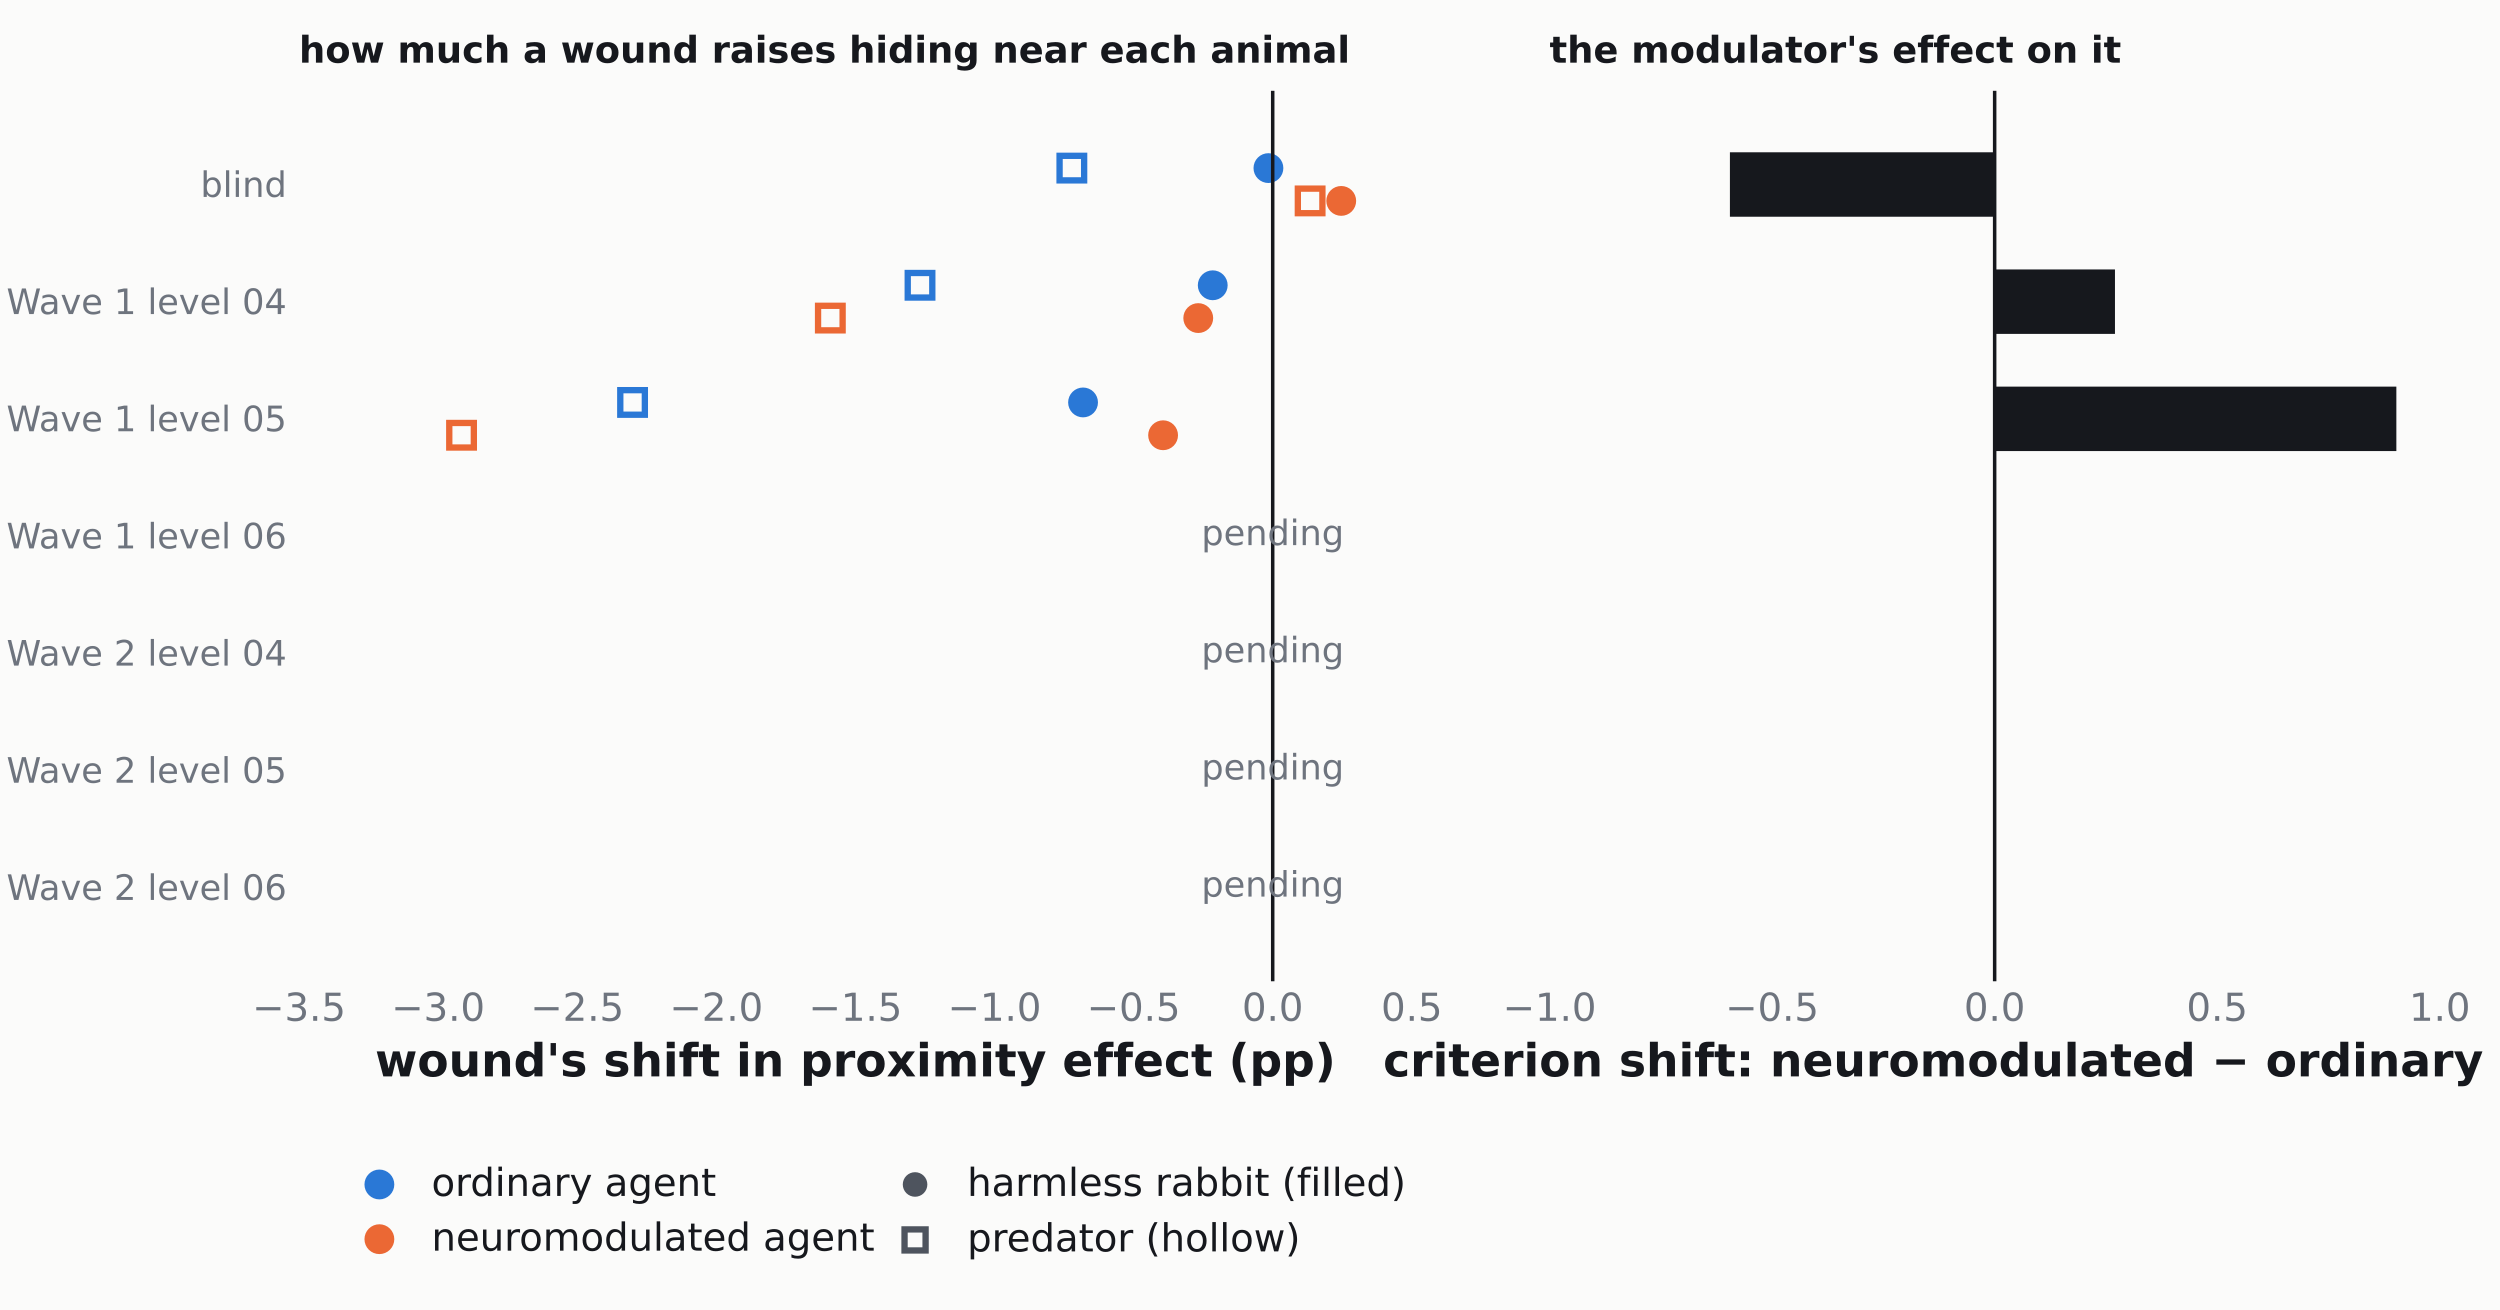
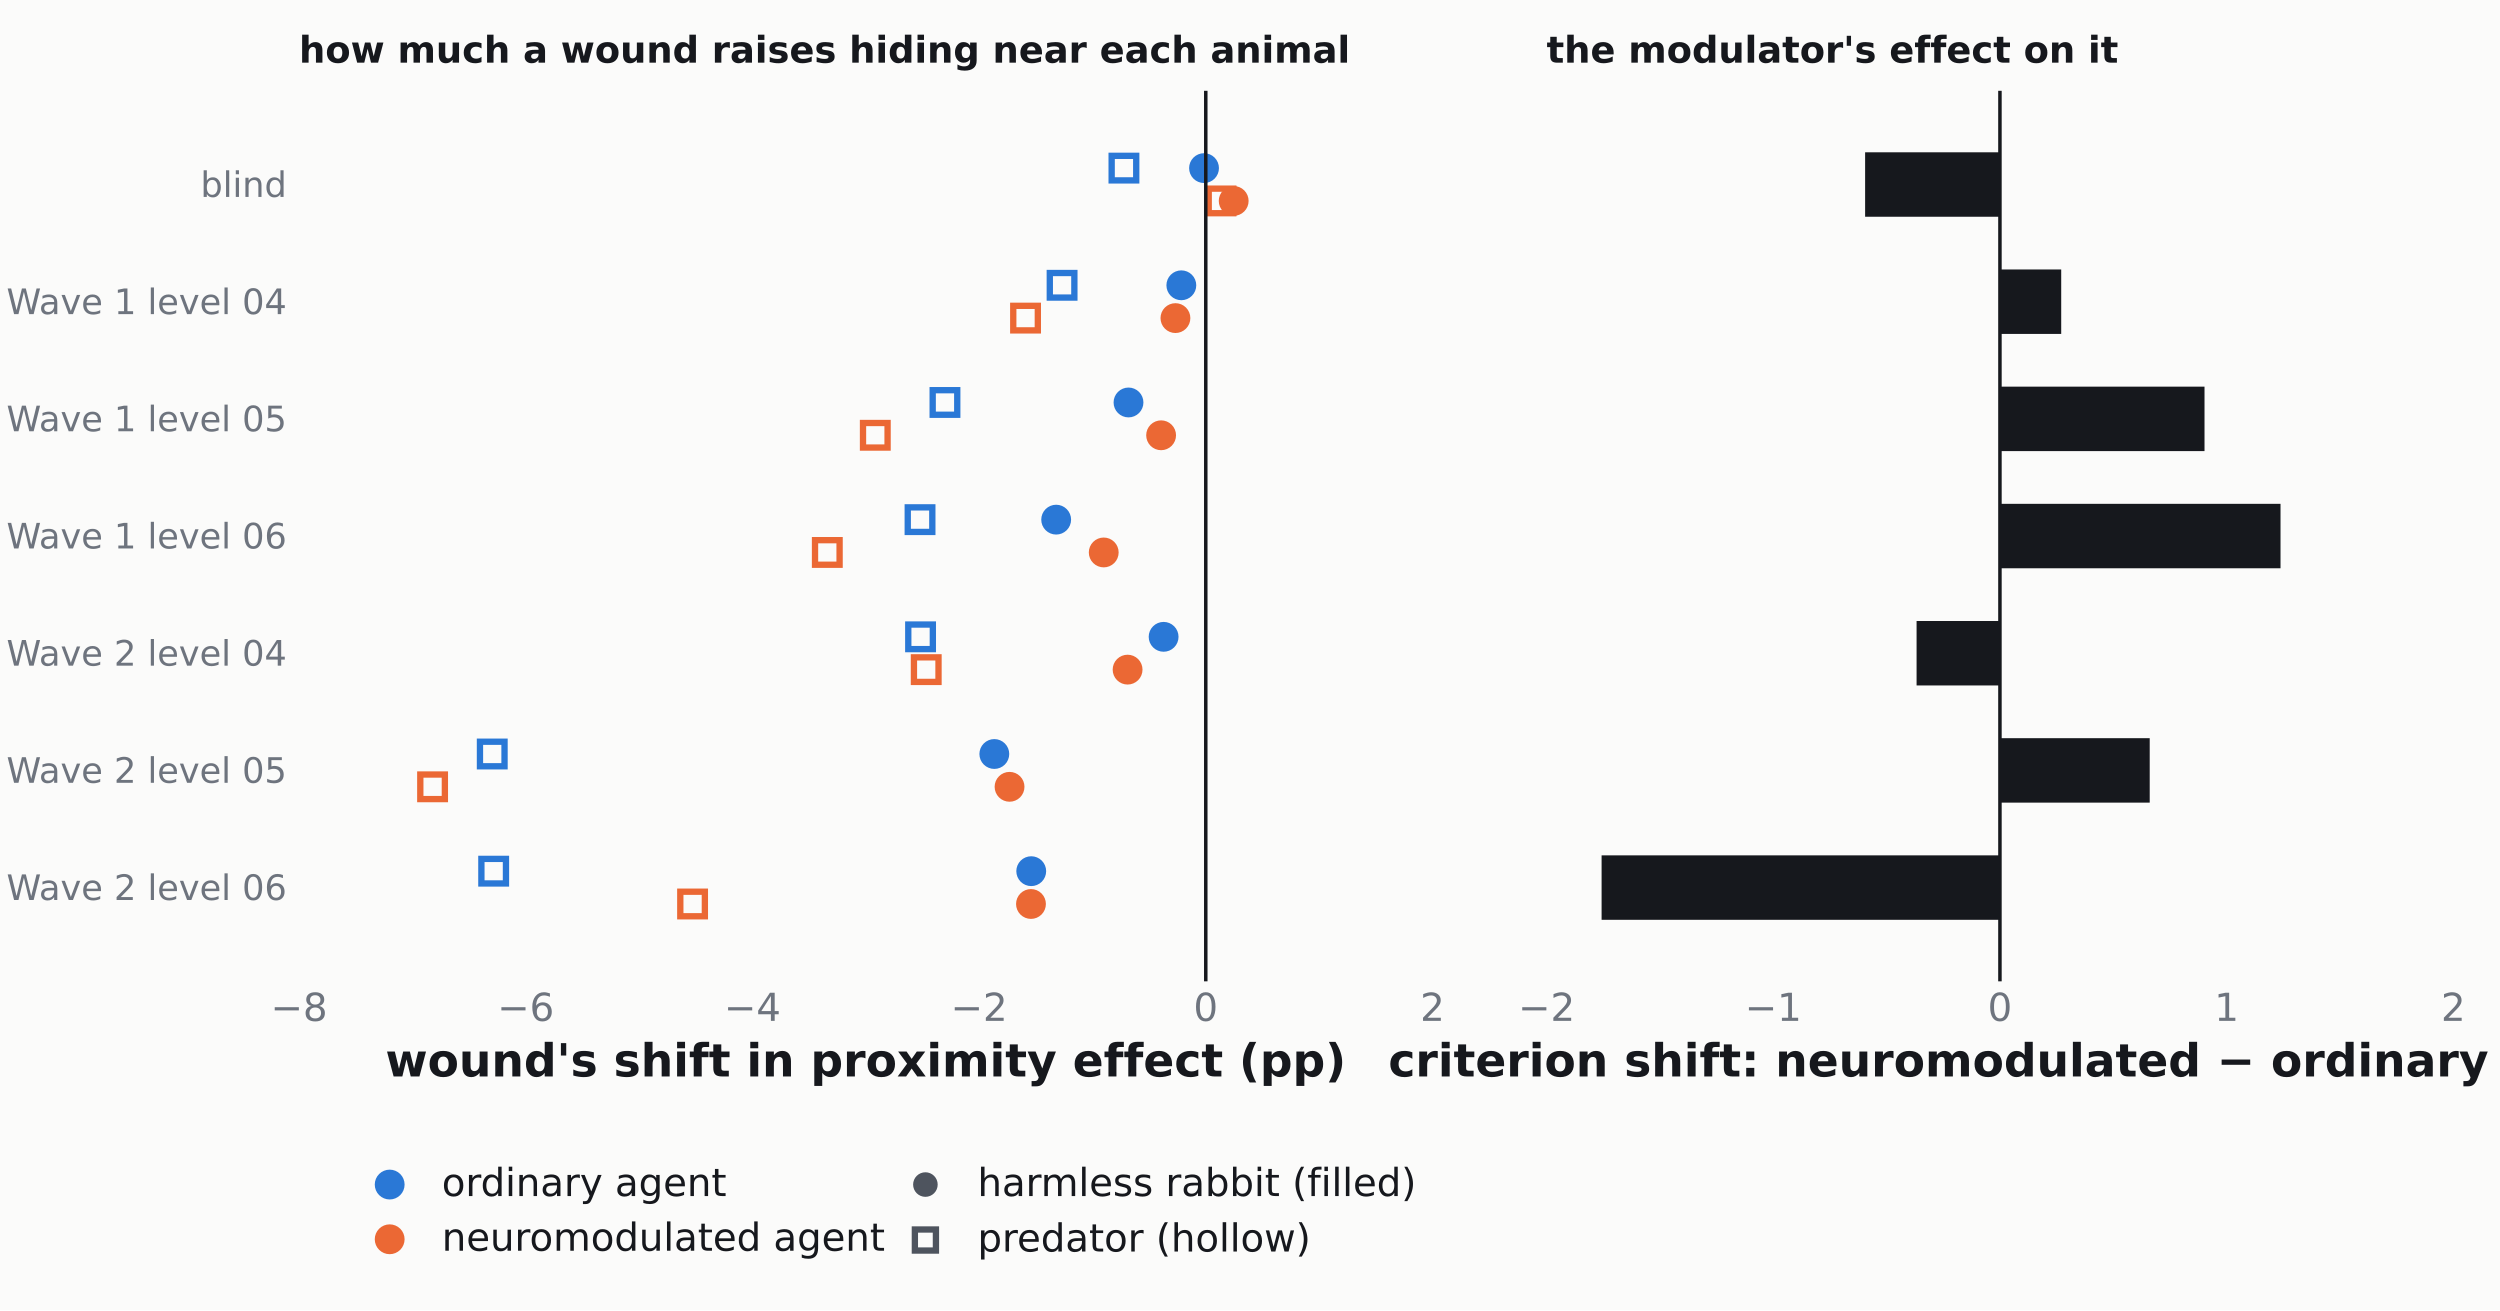
- <svg xmlns="http://www.w3.org/2000/svg" xmlns:xlink="http://www.w3.org/1999/xlink" width="712.306pt" height="373.229pt" viewBox="0 0 712.306 373.229" version="1.1">
+ <svg xmlns="http://www.w3.org/2000/svg" xmlns:xlink="http://www.w3.org/1999/xlink" width="712.253pt" height="373.229pt" viewBox="0 0 712.253 373.229" version="1.1">
  <defs>
    <style type="text/css">*{stroke-linejoin: round; stroke-linecap: butt}</style>
  </defs>
  <g id="figure_1">
    <g id="patch_1">
-       <path d="M 0 373.229  L 712.306 373.229  L 712.306 0  L 0 0  z " style="fill: #fbfbfa" />
+       <path d="M 0 373.229  L 712.253 373.229  L 712.253 0  L 0 0  z " style="fill: #fbfbfa" />
    </g>
    <g id="axes_1">
      <g id="patch_2">
-         <path d="M 85.205 279.58  L 402.253 279.58  L 402.253 25.863  L 85.205 25.863  z " style="fill: #fbfbfa" />
+         <path d="M 85.205 279.58  L 408.105 279.58  L 408.105 25.863  L 85.205 25.863  z " style="fill: #fbfbfa" />
      </g>
      <g id="matplotlib.axis_1">
        <g id="xtick_1">
          <g id="line2d_1" />
          <g id="text_1">
-             <text style="font-size: 11px; font-family: 'Pretendard', 'system-ui', 'DejaVu Sans', sans-serif; text-anchor: middle; fill: #6e747e" x="85.205" y="290.857" transform="rotate(-0 85.205 290.8575)">−3.5</text>
+             <text style="font-size: 11px; font-family: 'Pretendard', 'system-ui', 'DejaVu Sans', sans-serif; text-anchor: middle; fill: #6e747e" x="85.205" y="290.857" transform="rotate(-0 85.205 290.8575)">−8</text>
          </g>
        </g>
        <g id="xtick_2">
          <g id="line2d_2" />
          <g id="text_2">
-             <text style="font-size: 11px; font-family: 'Pretendard', 'system-ui', 'DejaVu Sans', sans-serif; text-anchor: middle; fill: #6e747e" x="124.836" y="290.857" transform="rotate(-0 124.836 290.8575)">−3.0</text>
+             <text style="font-size: 11px; font-family: 'Pretendard', 'system-ui', 'DejaVu Sans', sans-serif; text-anchor: middle; fill: #6e747e" x="149.785" y="290.857" transform="rotate(-0 149.785 290.8575)">−6</text>
          </g>
        </g>
        <g id="xtick_3">
          <g id="line2d_3" />
          <g id="text_3">
-             <text style="font-size: 11px; font-family: 'Pretendard', 'system-ui', 'DejaVu Sans', sans-serif; text-anchor: middle; fill: #6e747e" x="164.467" y="290.857" transform="rotate(-0 164.4669 290.8575)">−2.5</text>
+             <text style="font-size: 11px; font-family: 'Pretendard', 'system-ui', 'DejaVu Sans', sans-serif; text-anchor: middle; fill: #6e747e" x="214.365" y="290.857" transform="rotate(-0 214.365 290.8575)">−4</text>
          </g>
        </g>
        <g id="xtick_4">
          <g id="line2d_4" />
          <g id="text_4">
-             <text style="font-size: 11px; font-family: 'Pretendard', 'system-ui', 'DejaVu Sans', sans-serif; text-anchor: middle; fill: #6e747e" x="204.098" y="290.857" transform="rotate(-0 204.0979 290.8575)">−2.0</text>
+             <text style="font-size: 11px; font-family: 'Pretendard', 'system-ui', 'DejaVu Sans', sans-serif; text-anchor: middle; fill: #6e747e" x="278.945" y="290.857" transform="rotate(-0 278.945 290.8575)">−2</text>
          </g>
        </g>
        <g id="xtick_5">
          <g id="line2d_5" />
          <g id="text_5">
-             <text style="font-size: 11px; font-family: 'Pretendard', 'system-ui', 'DejaVu Sans', sans-serif; text-anchor: middle; fill: #6e747e" x="243.729" y="290.857" transform="rotate(-0 243.7289 290.8575)">−1.5</text>
+             <text style="font-size: 11px; font-family: 'Pretendard', 'system-ui', 'DejaVu Sans', sans-serif; text-anchor: middle; fill: #6e747e" x="343.525" y="290.857" transform="rotate(-0 343.525 290.8575)">0</text>
          </g>
        </g>
        <g id="xtick_6">
          <g id="line2d_6" />
          <g id="text_6">
-             <text style="font-size: 11px; font-family: 'Pretendard', 'system-ui', 'DejaVu Sans', sans-serif; text-anchor: middle; fill: #6e747e" x="283.36" y="290.857" transform="rotate(-0 283.3598 290.8575)">−1.0</text>
-           </g>
-         </g>
-         <g id="xtick_7">
-           <g id="line2d_7" />
-           <g id="text_7">
-             <text style="font-size: 11px; font-family: 'Pretendard', 'system-ui', 'DejaVu Sans', sans-serif; text-anchor: middle; fill: #6e747e" x="322.991" y="290.857" transform="rotate(-0 322.9908 290.8575)">−0.5</text>
-           </g>
-         </g>
-         <g id="xtick_8">
-           <g id="line2d_8" />
-           <g id="text_8">
-             <text style="font-size: 11px; font-family: 'Pretendard', 'system-ui', 'DejaVu Sans', sans-serif; text-anchor: middle; fill: #6e747e" x="362.622" y="290.857" transform="rotate(-0 362.6218 290.8575)">0.0</text>
-           </g>
-         </g>
-         <g id="xtick_9">
-           <g id="line2d_9" />
-           <g id="text_9">
-             <text style="font-size: 11px; font-family: 'Pretendard', 'system-ui', 'DejaVu Sans', sans-serif; text-anchor: middle; fill: #6e747e" x="402.253" y="290.857" transform="rotate(-0 402.2527 290.8575)">0.5</text>
-           </g>
-         </g>
-         <g id="text_10">
-           <text style="font-weight: 600; font-size: 13px; font-family: 'Pretendard', 'system-ui', 'DejaVu Sans', sans-serif; text-anchor: middle; fill: #16181d" x="243.729" y="306.685" transform="rotate(-0 243.7289 306.6851)">wound's shift in proximity effect (pp)</text>
+             <text style="font-size: 11px; font-family: 'Pretendard', 'system-ui', 'DejaVu Sans', sans-serif; text-anchor: middle; fill: #6e747e" x="408.105" y="290.857" transform="rotate(-0 408.105 290.8575)">2</text>
+           </g>
+         </g>
+         <g id="text_7">
+           <text style="font-weight: 600; font-size: 13px; font-family: 'Pretendard', 'system-ui', 'DejaVu Sans', sans-serif; text-anchor: middle; fill: #16181d" x="246.655" y="306.685" transform="rotate(-0 246.655 306.6851)">wound's shift in proximity effect (pp)</text>
        </g>
      </g>
      <g id="matplotlib.axis_2">
        <g id="ytick_1">
+           <g id="line2d_7" />
+           <g id="text_8">
+             <text style="font-size: 10px; font-family: 'Pretendard', 'system-ui', 'DejaVu Sans', sans-serif; text-anchor: end; fill: #6e747e" x="81.705" y="56.105" transform="rotate(-0 81.705 56.10533)">blind</text>
+           </g>
+         </g>
+         <g id="ytick_2">
+           <g id="line2d_8" />
+           <g id="text_9">
+             <text style="font-size: 10px; font-family: 'Pretendard', 'system-ui', 'DejaVu Sans', sans-serif; text-anchor: end; fill: #6e747e" x="81.705" y="89.489" transform="rotate(-0 81.705 89.48915)">Wave 1 level 04</text>
+           </g>
+         </g>
+         <g id="ytick_3">
+           <g id="line2d_9" />
+           <g id="text_10">
+             <text style="font-size: 10px; font-family: 'Pretendard', 'system-ui', 'DejaVu Sans', sans-serif; text-anchor: end; fill: #6e747e" x="81.705" y="122.873" transform="rotate(-0 81.705 122.873)">Wave 1 level 05</text>
+           </g>
+         </g>
+         <g id="ytick_4">
          <g id="line2d_10" />
          <g id="text_11">
-             <text style="font-size: 10px; font-family: 'Pretendard', 'system-ui', 'DejaVu Sans', sans-serif; text-anchor: end; fill: #6e747e" x="81.705" y="56.105" transform="rotate(-0 81.705 56.10533)">blind</text>
-           </g>
-         </g>
-         <g id="ytick_2">
+             <text style="font-size: 10px; font-family: 'Pretendard', 'system-ui', 'DejaVu Sans', sans-serif; text-anchor: end; fill: #6e747e" x="81.705" y="156.257" transform="rotate(-0 81.705 156.2568)">Wave 1 level 06</text>
+           </g>
+         </g>
+         <g id="ytick_5">
          <g id="line2d_11" />
          <g id="text_12">
-             <text style="font-size: 10px; font-family: 'Pretendard', 'system-ui', 'DejaVu Sans', sans-serif; text-anchor: end; fill: #6e747e" x="81.705" y="89.489" transform="rotate(-0 81.705 89.48915)">Wave 1 level 04</text>
-           </g>
-         </g>
-         <g id="ytick_3">
+             <text style="font-size: 10px; font-family: 'Pretendard', 'system-ui', 'DejaVu Sans', sans-serif; text-anchor: end; fill: #6e747e" x="81.705" y="189.641" transform="rotate(-0 81.705 189.6406)">Wave 2 level 04</text>
+           </g>
+         </g>
+         <g id="ytick_6">
          <g id="line2d_12" />
          <g id="text_13">
-             <text style="font-size: 10px; font-family: 'Pretendard', 'system-ui', 'DejaVu Sans', sans-serif; text-anchor: end; fill: #6e747e" x="81.705" y="122.873" transform="rotate(-0 81.705 122.873)">Wave 1 level 05</text>
-           </g>
-         </g>
-         <g id="ytick_4">
+             <text style="font-size: 10px; font-family: 'Pretendard', 'system-ui', 'DejaVu Sans', sans-serif; text-anchor: end; fill: #6e747e" x="81.705" y="223.024" transform="rotate(-0 81.705 223.0244)">Wave 2 level 05</text>
+           </g>
+         </g>
+         <g id="ytick_7">
          <g id="line2d_13" />
          <g id="text_14">
-             <text style="font-size: 10px; font-family: 'Pretendard', 'system-ui', 'DejaVu Sans', sans-serif; text-anchor: end; fill: #6e747e" x="81.705" y="156.257" transform="rotate(-0 81.705 156.2568)">Wave 1 level 06</text>
-           </g>
-         </g>
-         <g id="ytick_5">
-           <g id="line2d_14" />
-           <g id="text_15">
-             <text style="font-size: 10px; font-family: 'Pretendard', 'system-ui', 'DejaVu Sans', sans-serif; text-anchor: end; fill: #6e747e" x="81.705" y="189.641" transform="rotate(-0 81.705 189.6406)">Wave 2 level 04</text>
-           </g>
-         </g>
-         <g id="ytick_6">
-           <g id="line2d_15" />
-           <g id="text_16">
-             <text style="font-size: 10px; font-family: 'Pretendard', 'system-ui', 'DejaVu Sans', sans-serif; text-anchor: end; fill: #6e747e" x="81.705" y="223.024" transform="rotate(-0 81.705 223.0244)">Wave 2 level 05</text>
-           </g>
-         </g>
-         <g id="ytick_7">
-           <g id="line2d_16" />
-           <g id="text_17">
            <text style="font-size: 10px; font-family: 'Pretendard', 'system-ui', 'DejaVu Sans', sans-serif; text-anchor: end; fill: #6e747e" x="81.705" y="256.408" transform="rotate(-0 81.705 256.4082)">Wave 2 level 06</text>
          </g>
+         </g>
+       </g>
+       <g id="line2d_14">
+         <defs>
+           <path id="m51a6b1fb63" d="M 0 3.75  C 0.995 3.75 1.948 3.355 2.652 2.652  C 3.355 1.948 3.75 0.995 3.75 0  C 3.75 -0.995 3.355 -1.948 2.652 -2.652  C 1.948 -3.355 0.995 -3.75 0 -3.75  C -0.995 -3.75 -1.948 -3.355 -2.652 -2.652  C -3.355 -1.948 -3.75 -0.995 -3.75 0  C -3.75 0.995 -3.355 1.948 -2.652 2.652  C -1.948 3.355 -0.995 3.75 0 3.75  z " style="stroke: #2a78d6" />
+         </defs>
+         <g clip-path="url(#p3a8137319f)">
+           <use xlink:href="#m51a6b1fb63" x="343.029" y="47.896" style="fill: #2a78d6; stroke: #2a78d6" />
+         </g>
+       </g>
+       <g id="line2d_15">
+         <defs>
+           <path id="mff2c9aa545" d="M -3.5 3.5  L 3.5 3.5  L 3.5 -3.5  L -3.5 -3.5  z " style="stroke: #2a78d6; stroke-width: 1.8; stroke-linejoin: miter" />
+         </defs>
+         <g clip-path="url(#p3a8137319f)">
+           <use xlink:href="#mff2c9aa545" x="320.212" y="47.896" style="fill-opacity: 0; stroke: #2a78d6; stroke-width: 1.8; stroke-linejoin: miter" />
+         </g>
+       </g>
+       <g id="line2d_16">
+         <defs>
+           <path id="mc6b6b6ea62" d="M 0 3.75  C 0.995 3.75 1.948 3.355 2.652 2.652  C 3.355 1.948 3.75 0.995 3.75 0  C 3.75 -0.995 3.355 -1.948 2.652 -2.652  C 1.948 -3.355 0.995 -3.75 0 -3.75  C -0.995 -3.75 -1.948 -3.355 -2.652 -2.652  C -3.355 -1.948 -3.75 -0.995 -3.75 0  C -3.75 0.995 -3.355 1.948 -2.652 2.652  C -1.948 3.355 -0.995 3.75 0 3.75  z " style="stroke: #eb6834" />
+         </defs>
+         <g clip-path="url(#p3a8137319f)">
+           <use xlink:href="#mc6b6b6ea62" x="351.479" y="57.244" style="fill: #eb6834; stroke: #eb6834" />
        </g>
      </g>
      <g id="line2d_17">
        <defs>
-           <path id="m87f4bbea47" d="M 0 3.75  C 0.995 3.75 1.948 3.355 2.652 2.652  C 3.355 1.948 3.75 0.995 3.75 0  C 3.75 -0.995 3.355 -1.948 2.652 -2.652  C 1.948 -3.355 0.995 -3.75 0 -3.75  C -0.995 -3.75 -1.948 -3.355 -2.652 -2.652  C -3.355 -1.948 -3.75 -0.995 -3.75 0  C -3.75 0.995 -3.355 1.948 -2.652 2.652  C -1.948 3.355 -0.995 3.75 0 3.75  z " style="stroke: #2a78d6" />
+           <path id="m2d92848d66" d="M -3.5 3.5  L 3.5 3.5  L 3.5 -3.5  L -3.5 -3.5  z " style="stroke: #eb6834; stroke-width: 1.8; stroke-linejoin: miter" />
        </defs>
-         <g clip-path="url(#p285350243f)">
-           <use xlink:href="#m87f4bbea47" x="361.404" y="47.896" style="fill: #2a78d6; stroke: #2a78d6" />
+         <g clip-path="url(#p3a8137319f)">
+           <use xlink:href="#m2d92848d66" x="347.868" y="57.244" style="fill-opacity: 0; stroke: #eb6834; stroke-width: 1.8; stroke-linejoin: miter" />
        </g>
      </g>
      <g id="line2d_18">
-         <defs>
-           <path id="m714e14563e" d="M -3.5 3.5  L 3.5 3.5  L 3.5 -3.5  L -3.5 -3.5  z " style="stroke: #2a78d6; stroke-width: 1.8; stroke-linejoin: miter" />
-         </defs>
-         <g clip-path="url(#p285350243f)">
-           <use xlink:href="#m714e14563e" x="305.396" y="47.896" style="fill-opacity: 0; stroke: #2a78d6; stroke-width: 1.8; stroke-linejoin: miter" />
+         <g clip-path="url(#p3a8137319f)">
+           <use xlink:href="#m51a6b1fb63" x="336.564" y="81.28" style="fill: #2a78d6; stroke: #2a78d6" />
        </g>
      </g>
      <g id="line2d_19">
-         <defs>
-           <path id="meae645128f" d="M 0 3.75  C 0.995 3.75 1.948 3.355 2.652 2.652  C 3.355 1.948 3.75 0.995 3.75 0  C 3.75 -0.995 3.355 -1.948 2.652 -2.652  C 1.948 -3.355 0.995 -3.75 0 -3.75  C -0.995 -3.75 -1.948 -3.355 -2.652 -2.652  C -3.355 -1.948 -3.75 -0.995 -3.75 0  C -3.75 0.995 -3.355 1.948 -2.652 2.652  C -1.948 3.355 -0.995 3.75 0 3.75  z " style="stroke: #eb6834" />
-         </defs>
-         <g clip-path="url(#p285350243f)">
-           <use xlink:href="#meae645128f" x="382.146" y="57.244" style="fill: #eb6834; stroke: #eb6834" />
+         <g clip-path="url(#p3a8137319f)">
+           <use xlink:href="#mff2c9aa545" x="302.588" y="81.28" style="fill-opacity: 0; stroke: #2a78d6; stroke-width: 1.8; stroke-linejoin: miter" />
        </g>
      </g>
      <g id="line2d_20">
-         <defs>
-           <path id="m99b38f7313" d="M -3.5 3.5  L 3.5 3.5  L 3.5 -3.5  L -3.5 -3.5  z " style="stroke: #eb6834; stroke-width: 1.8; stroke-linejoin: miter" />
-         </defs>
-         <g clip-path="url(#p285350243f)">
-           <use xlink:href="#m99b38f7313" x="373.282" y="57.244" style="fill-opacity: 0; stroke: #eb6834; stroke-width: 1.8; stroke-linejoin: miter" />
+         <g clip-path="url(#p3a8137319f)">
+           <use xlink:href="#mc6b6b6ea62" x="334.883" y="90.628" style="fill: #eb6834; stroke: #eb6834" />
        </g>
      </g>
      <g id="line2d_21">
-         <g clip-path="url(#p285350243f)">
-           <use xlink:href="#m87f4bbea47" x="345.535" y="81.28" style="fill: #2a78d6; stroke: #2a78d6" />
+         <g clip-path="url(#p3a8137319f)">
+           <use xlink:href="#m2d92848d66" x="292.178" y="90.628" style="fill-opacity: 0; stroke: #eb6834; stroke-width: 1.8; stroke-linejoin: miter" />
        </g>
      </g>
      <g id="line2d_22">
-         <g clip-path="url(#p285350243f)">
-           <use xlink:href="#m714e14563e" x="262.133" y="81.28" style="fill-opacity: 0; stroke: #2a78d6; stroke-width: 1.8; stroke-linejoin: miter" />
+         <g clip-path="url(#p3a8137319f)">
+           <use xlink:href="#m51a6b1fb63" x="321.512" y="114.664" style="fill: #2a78d6; stroke: #2a78d6" />
        </g>
      </g>
      <g id="line2d_23">
-         <g clip-path="url(#p285350243f)">
-           <use xlink:href="#meae645128f" x="341.409" y="90.628" style="fill: #eb6834; stroke: #eb6834" />
+         <g clip-path="url(#p3a8137319f)">
+           <use xlink:href="#mff2c9aa545" x="269.223" y="114.664" style="fill-opacity: 0; stroke: #2a78d6; stroke-width: 1.8; stroke-linejoin: miter" />
        </g>
      </g>
      <g id="line2d_24">
-         <g clip-path="url(#p285350243f)">
-           <use xlink:href="#m99b38f7313" x="236.582" y="90.628" style="fill-opacity: 0; stroke: #eb6834; stroke-width: 1.8; stroke-linejoin: miter" />
+         <g clip-path="url(#p3a8137319f)">
+           <use xlink:href="#mc6b6b6ea62" x="330.802" y="124.012" style="fill: #eb6834; stroke: #eb6834" />
        </g>
      </g>
      <g id="line2d_25">
-         <g clip-path="url(#p285350243f)">
-           <use xlink:href="#m87f4bbea47" x="308.585" y="114.664" style="fill: #2a78d6; stroke: #2a78d6" />
+         <g clip-path="url(#p3a8137319f)">
+           <use xlink:href="#m2d92848d66" x="249.372" y="124.012" style="fill-opacity: 0; stroke: #eb6834; stroke-width: 1.8; stroke-linejoin: miter" />
        </g>
      </g>
      <g id="line2d_26">
-         <g clip-path="url(#p285350243f)">
-           <use xlink:href="#m714e14563e" x="180.233" y="114.664" style="fill-opacity: 0; stroke: #2a78d6; stroke-width: 1.8; stroke-linejoin: miter" />
+         <g clip-path="url(#p3a8137319f)">
+           <use xlink:href="#m51a6b1fb63" x="300.904" y="148.048" style="fill: #2a78d6; stroke: #2a78d6" />
        </g>
      </g>
      <g id="line2d_27">
-         <g clip-path="url(#p285350243f)">
-           <use xlink:href="#meae645128f" x="331.392" y="124.012" style="fill: #eb6834; stroke: #eb6834" />
+         <g clip-path="url(#p3a8137319f)">
+           <use xlink:href="#mff2c9aa545" x="262.118" y="148.048" style="fill-opacity: 0; stroke: #2a78d6; stroke-width: 1.8; stroke-linejoin: miter" />
        </g>
      </g>
      <g id="line2d_28">
-         <g clip-path="url(#p285350243f)">
-           <use xlink:href="#m99b38f7313" x="131.506" y="124.012" style="fill-opacity: 0; stroke: #eb6834; stroke-width: 1.8; stroke-linejoin: miter" />
-         </g>
-       </g>
-       <g id="line2d_29" />
-       <g id="line2d_30" />
+         <g clip-path="url(#p3a8137319f)">
+           <use xlink:href="#mc6b6b6ea62" x="314.454" y="157.395" style="fill: #eb6834; stroke: #eb6834" />
+         </g>
+       </g>
+       <g id="line2d_29">
+         <g clip-path="url(#p3a8137319f)">
+           <use xlink:href="#m2d92848d66" x="235.7" y="157.395" style="fill-opacity: 0; stroke: #eb6834; stroke-width: 1.8; stroke-linejoin: miter" />
+         </g>
+       </g>
+       <g id="line2d_30">
+         <g clip-path="url(#p3a8137319f)">
+           <use xlink:href="#m51a6b1fb63" x="331.515" y="181.432" style="fill: #2a78d6; stroke: #2a78d6" />
+         </g>
+       </g>
      <g id="line2d_31">
-         <path d="M 362.622 279.58  L 362.622 25.863  " clip-path="url(#p285350243f)" style="fill: none; stroke: #16181d; stroke-linecap: round" />
-       </g>
-       <g id="text_18">
-         <text style="font-size: 10px; font-family: 'Pretendard', 'system-ui', 'DejaVu Sans', sans-serif; text-anchor: middle; fill: #6e747e" x="362.622" y="155.319" transform="rotate(-0 362.6218 155.3193)">pending</text>
-       </g>
-       <g id="text_19">
-         <text style="font-size: 10px; font-family: 'Pretendard', 'system-ui', 'DejaVu Sans', sans-serif; text-anchor: middle; fill: #6e747e" x="362.622" y="188.703" transform="rotate(-0 362.6218 188.7031)">pending</text>
-       </g>
-       <g id="text_20">
-         <text style="font-size: 10px; font-family: 'Pretendard', 'system-ui', 'DejaVu Sans', sans-serif; text-anchor: middle; fill: #6e747e" x="362.622" y="222.087" transform="rotate(-0 362.6218 222.0869)">pending</text>
-       </g>
-       <g id="text_21">
-         <text style="font-size: 10px; font-family: 'Pretendard', 'system-ui', 'DejaVu Sans', sans-serif; text-anchor: middle; fill: #6e747e" x="362.622" y="255.471" transform="rotate(-0 362.6218 255.4707)">pending</text>
-       </g>
-       <g id="text_22">
+         <g clip-path="url(#p3a8137319f)">
+           <use xlink:href="#mff2c9aa545" x="262.269" y="181.432" style="fill-opacity: 0; stroke: #2a78d6; stroke-width: 1.8; stroke-linejoin: miter" />
+         </g>
+       </g>
+       <g id="line2d_32">
+         <g clip-path="url(#p3a8137319f)">
+           <use xlink:href="#mc6b6b6ea62" x="321.252" y="190.779" style="fill: #eb6834; stroke: #eb6834" />
+         </g>
+       </g>
+       <g id="line2d_33">
+         <g clip-path="url(#p3a8137319f)">
+           <use xlink:href="#m2d92848d66" x="263.881" y="190.779" style="fill-opacity: 0; stroke: #eb6834; stroke-width: 1.8; stroke-linejoin: miter" />
+         </g>
+       </g>
+       <g id="line2d_34">
+         <g clip-path="url(#p3a8137319f)">
+           <use xlink:href="#m51a6b1fb63" x="283.284" y="214.816" style="fill: #2a78d6; stroke: #2a78d6" />
+         </g>
+       </g>
+       <g id="line2d_35">
+         <g clip-path="url(#p3a8137319f)">
+           <use xlink:href="#mff2c9aa545" x="140.241" y="214.816" style="fill-opacity: 0; stroke: #2a78d6; stroke-width: 1.8; stroke-linejoin: miter" />
+         </g>
+       </g>
+       <g id="line2d_36">
+         <g clip-path="url(#p3a8137319f)">
+           <use xlink:href="#mc6b6b6ea62" x="287.622" y="224.163" style="fill: #eb6834; stroke: #eb6834" />
+         </g>
+       </g>
+       <g id="line2d_37">
+         <g clip-path="url(#p3a8137319f)">
+           <use xlink:href="#m2d92848d66" x="123.244" y="224.163" style="fill-opacity: 0; stroke: #eb6834; stroke-width: 1.8; stroke-linejoin: miter" />
+         </g>
+       </g>
+       <g id="line2d_38">
+         <g clip-path="url(#p3a8137319f)">
+           <use xlink:href="#m51a6b1fb63" x="293.8" y="248.199" style="fill: #2a78d6; stroke: #2a78d6" />
+         </g>
+       </g>
+       <g id="line2d_39">
+         <g clip-path="url(#p3a8137319f)">
+           <use xlink:href="#mff2c9aa545" x="140.648" y="248.199" style="fill-opacity: 0; stroke: #2a78d6; stroke-width: 1.8; stroke-linejoin: miter" />
+         </g>
+       </g>
+       <g id="line2d_40">
+         <g clip-path="url(#p3a8137319f)">
+           <use xlink:href="#mc6b6b6ea62" x="293.726" y="257.547" style="fill: #eb6834; stroke: #eb6834" />
+         </g>
+       </g>
+       <g id="line2d_41">
+         <g clip-path="url(#p3a8137319f)">
+           <use xlink:href="#m2d92848d66" x="197.318" y="257.547" style="fill-opacity: 0; stroke: #eb6834; stroke-width: 1.8; stroke-linejoin: miter" />
+         </g>
+       </g>
+       <g id="line2d_42" />
+       <g id="line2d_43" />
+       <g id="line2d_44">
+         <path d="M 343.525 279.58  L 343.525 25.863  " clip-path="url(#p3a8137319f)" style="fill: none; stroke: #16181d; stroke-linecap: round" />
+       </g>
+       <g id="text_15">
        <text style="font-weight: 600; font-size: 10.5px; font-family: 'Pretendard', 'system-ui', 'DejaVu Sans', sans-serif; text-anchor: start; fill: #16181d" x="85.205" y="17.863" transform="rotate(-0 85.205 17.86313)">how much a wound raises hiding near each animal</text>
      </g>
      <g id="legend_1">
-         <g id="line2d_32">
+         <g id="line2d_45">
          <g>
-             <use xlink:href="#m87f4bbea47" x="108.094" y="337.483" style="fill: #2a78d6; stroke: #2a78d6" />
-           </g>
-         </g>
-         <g id="text_23">
-           <text style="font-size: 11px; font-family: 'Pretendard', 'system-ui', 'DejaVu Sans', sans-serif; text-anchor: start; fill: #16181d" x="122.944" y="340.755" transform="rotate(-0 122.9437 340.7554)">ordinary agent</text>
-         </g>
-         <g id="line2d_33">
+             <use xlink:href="#m51a6b1fb63" x="111.02" y="337.483" style="fill: #2a78d6; stroke: #2a78d6" />
+           </g>
+         </g>
+         <g id="text_16">
+           <text style="font-size: 11px; font-family: 'Pretendard', 'system-ui', 'DejaVu Sans', sans-serif; text-anchor: start; fill: #16181d" x="125.87" y="340.755" transform="rotate(-0 125.8698 340.7554)">ordinary agent</text>
+         </g>
+         <g id="line2d_46">
          <g>
-             <use xlink:href="#meae645128f" x="108.094" y="353.07" style="fill: #eb6834; stroke: #eb6834" />
-           </g>
-         </g>
-         <g id="text_24">
-           <text style="font-size: 11px; font-family: 'Pretendard', 'system-ui', 'DejaVu Sans', sans-serif; text-anchor: start; fill: #16181d" x="122.944" y="356.343" transform="rotate(-0 122.9437 356.3428)">neuromodulated agent</text>
-         </g>
-         <g id="line2d_34">
+             <use xlink:href="#mc6b6b6ea62" x="111.02" y="353.07" style="fill: #eb6834; stroke: #eb6834" />
+           </g>
+         </g>
+         <g id="text_17">
+           <text style="font-size: 11px; font-family: 'Pretendard', 'system-ui', 'DejaVu Sans', sans-serif; text-anchor: start; fill: #16181d" x="125.87" y="356.343" transform="rotate(-0 125.8698 356.3428)">neuromodulated agent</text>
+         </g>
+         <g id="line2d_47">
          <defs>
-             <path id="m3350634625" d="M 0 3  C 0.796 3 1.559 2.684 2.121 2.121  C 2.684 1.559 3 0.796 3 0  C 3 -0.796 2.684 -1.559 2.121 -2.121  C 1.559 -2.684 0.796 -3 0 -3  C -0.796 -3 -1.559 -2.684 -2.121 -2.121  C -2.684 -1.559 -3 -0.796 -3 0  C -3 0.796 -2.684 1.559 -2.121 2.121  C -1.559 2.684 -0.796 3 0 3  z " style="stroke: #4e545e" />
+             <path id="me37707c7e1" d="M 0 3  C 0.796 3 1.559 2.684 2.121 2.121  C 2.684 1.559 3 0.796 3 0  C 3 -0.796 2.684 -1.559 2.121 -2.121  C 1.559 -2.684 0.796 -3 0 -3  C -0.796 -3 -1.559 -2.684 -2.121 -2.121  C -2.684 -1.559 -3 -0.796 -3 0  C -3 0.796 -2.684 1.559 -2.121 2.121  C -1.559 2.684 -0.796 3 0 3  z " style="stroke: #4e545e" />
          </defs>
          <g>
-             <use xlink:href="#m3350634625" x="260.722" y="337.483" style="fill: #4e545e; stroke: #4e545e" />
-           </g>
-         </g>
-         <g id="text_25">
-           <text style="font-size: 11px; font-family: 'Pretendard', 'system-ui', 'DejaVu Sans', sans-serif; text-anchor: start; fill: #16181d" x="275.572" y="340.755" transform="rotate(-0 275.5721 340.7554)">harmless rabbit (filled)</text>
-         </g>
-         <g id="line2d_35">
+             <use xlink:href="#me37707c7e1" x="263.648" y="337.483" style="fill: #4e545e; stroke: #4e545e" />
+           </g>
+         </g>
+         <g id="text_18">
+           <text style="font-size: 11px; font-family: 'Pretendard', 'system-ui', 'DejaVu Sans', sans-serif; text-anchor: start; fill: #16181d" x="278.498" y="340.755" transform="rotate(-0 278.4983 340.7554)">harmless rabbit (filled)</text>
+         </g>
+         <g id="line2d_48">
          <defs>
-             <path id="m5956492734" d="M -3 3  L 3 3  L 3 -3  L -3 -3  z " style="stroke: #4e545e; stroke-width: 1.8; stroke-linejoin: miter" />
+             <path id="m3f0169a20a" d="M -3 3  L 3 3  L 3 -3  L -3 -3  z " style="stroke: #4e545e; stroke-width: 1.8; stroke-linejoin: miter" />
          </defs>
          <g>
-             <use xlink:href="#m5956492734" x="260.722" y="353.285" style="fill-opacity: 0; stroke: #4e545e; stroke-width: 1.8; stroke-linejoin: miter" />
-           </g>
-         </g>
-         <g id="text_26">
-           <text style="font-size: 11px; font-family: 'Pretendard', 'system-ui', 'DejaVu Sans', sans-serif; text-anchor: start; fill: #16181d" x="275.572" y="356.558" transform="rotate(-0 275.5721 356.5576)">predator (hollow)</text>
+             <use xlink:href="#m3f0169a20a" x="263.648" y="353.285" style="fill-opacity: 0; stroke: #4e545e; stroke-width: 1.8; stroke-linejoin: miter" />
+           </g>
+         </g>
+         <g id="text_19">
+           <text style="font-size: 11px; font-family: 'Pretendard', 'system-ui', 'DejaVu Sans', sans-serif; text-anchor: start; fill: #16181d" x="278.498" y="356.558" transform="rotate(-0 278.4983 356.5576)">predator (hollow)</text>
        </g>
      </g>
    </g>
    <g id="axes_2">
      <g id="patch_3">
-         <path d="M 441.503 279.58  L 695.141 279.58  L 695.141 25.863  L 441.503 25.863  z " style="fill: #fbfbfa" />
+         <path d="M 440.625 279.58  L 698.945 279.58  L 698.945 25.863  L 440.625 25.863  z " style="fill: #fbfbfa" />
      </g>
      <g id="matplotlib.axis_3">
+         <g id="xtick_7">
+           <g id="line2d_49" />
+           <g id="text_20">
+             <text style="font-size: 11px; font-family: 'Pretendard', 'system-ui', 'DejaVu Sans', sans-serif; text-anchor: middle; fill: #6e747e" x="440.625" y="290.857" transform="rotate(-0 440.6255 290.8575)">−2</text>
+           </g>
+         </g>
+         <g id="xtick_8">
+           <g id="line2d_50" />
+           <g id="text_21">
+             <text style="font-size: 11px; font-family: 'Pretendard', 'system-ui', 'DejaVu Sans', sans-serif; text-anchor: middle; fill: #6e747e" x="505.205" y="290.857" transform="rotate(-0 505.2055 290.8575)">−1</text>
+           </g>
+         </g>
+         <g id="xtick_9">
+           <g id="line2d_51" />
+           <g id="text_22">
+             <text style="font-size: 11px; font-family: 'Pretendard', 'system-ui', 'DejaVu Sans', sans-serif; text-anchor: middle; fill: #6e747e" x="569.785" y="290.857" transform="rotate(-0 569.7855 290.8575)">0</text>
+           </g>
+         </g>
        <g id="xtick_10">
-           <g id="line2d_36" />
-           <g id="text_27">
-             <text style="font-size: 11px; font-family: 'Pretendard', 'system-ui', 'DejaVu Sans', sans-serif; text-anchor: middle; fill: #6e747e" x="441.503" y="290.857" transform="rotate(-0 441.5027 290.8575)">−1.0</text>
+           <g id="line2d_52" />
+           <g id="text_23">
+             <text style="font-size: 11px; font-family: 'Pretendard', 'system-ui', 'DejaVu Sans', sans-serif; text-anchor: middle; fill: #6e747e" x="634.365" y="290.857" transform="rotate(-0 634.3655 290.8575)">1</text>
          </g>
        </g>
        <g id="xtick_11">
-           <g id="line2d_37" />
-           <g id="text_28">
-             <text style="font-size: 11px; font-family: 'Pretendard', 'system-ui', 'DejaVu Sans', sans-serif; text-anchor: middle; fill: #6e747e" x="504.912" y="290.857" transform="rotate(-0 504.9123 290.8575)">−0.5</text>
-           </g>
-         </g>
-         <g id="xtick_12">
-           <g id="line2d_38" />
-           <g id="text_29">
-             <text style="font-size: 11px; font-family: 'Pretendard', 'system-ui', 'DejaVu Sans', sans-serif; text-anchor: middle; fill: #6e747e" x="568.322" y="290.857" transform="rotate(-0 568.3218 290.8575)">0.0</text>
-           </g>
-         </g>
-         <g id="xtick_13">
-           <g id="line2d_39" />
-           <g id="text_30">
-             <text style="font-size: 11px; font-family: 'Pretendard', 'system-ui', 'DejaVu Sans', sans-serif; text-anchor: middle; fill: #6e747e" x="631.731" y="290.857" transform="rotate(-0 631.7314 290.8575)">0.5</text>
-           </g>
-         </g>
-         <g id="xtick_14">
-           <g id="line2d_40" />
-           <g id="text_31">
-             <text style="font-size: 11px; font-family: 'Pretendard', 'system-ui', 'DejaVu Sans', sans-serif; text-anchor: middle; fill: #6e747e" x="695.141" y="290.857" transform="rotate(-0 695.1409 290.8575)">1.0</text>
-           </g>
-         </g>
-         <g id="text_32">
-           <text style="font-weight: 600; font-size: 13px; font-family: 'Pretendard', 'system-ui', 'DejaVu Sans', sans-serif; text-anchor: middle; fill: #16181d" x="568.322" y="306.685" transform="rotate(-0 568.3218 306.6851)">criterion shift: neuromodulated − ordinary (pp)</text>
+           <g id="line2d_53" />
+           <g id="text_24">
+             <text style="font-size: 11px; font-family: 'Pretendard', 'system-ui', 'DejaVu Sans', sans-serif; text-anchor: middle; fill: #6e747e" x="698.945" y="290.857" transform="rotate(-0 698.9455 290.8575)">2</text>
+           </g>
+         </g>
+         <g id="text_25">
+           <text style="font-weight: 600; font-size: 13px; font-family: 'Pretendard', 'system-ui', 'DejaVu Sans', sans-serif; text-anchor: middle; fill: #16181d" x="569.785" y="306.685" transform="rotate(-0 569.7855 306.6851)">criterion shift: neuromodulated − ordinary (pp)</text>
        </g>
      </g>
      <g id="matplotlib.axis_4">
        <g id="ytick_8">
-           <g id="line2d_41" />
+           <g id="line2d_54" />
        </g>
        <g id="ytick_9">
-           <g id="line2d_42" />
+           <g id="line2d_55" />
        </g>
        <g id="ytick_10">
-           <g id="line2d_43" />
+           <g id="line2d_56" />
        </g>
        <g id="ytick_11">
-           <g id="line2d_44" />
+           <g id="line2d_57" />
        </g>
        <g id="ytick_12">
-           <g id="line2d_45" />
+           <g id="line2d_58" />
        </g>
        <g id="ytick_13">
-           <g id="line2d_46" />
+           <g id="line2d_59" />
        </g>
        <g id="ytick_14">
-           <g id="line2d_47" />
+           <g id="line2d_60" />
        </g>
      </g>
      <g id="patch_4">
-         <path d="M 568.322 61.751  L 492.891 61.751  L 492.891 43.39  L 568.322 43.39  z " clip-path="url(#p44152b19f8)" style="fill: #16181d" />
+         <path d="M 569.785 61.751  L 531.374 61.751  L 531.374 43.39  L 569.785 43.39  z " clip-path="url(#p9db32e934c)" style="fill: #16181d" />
      </g>
      <g id="patch_5">
-         <path d="M 568.322 95.135  L 602.601 95.135  L 602.601 76.773  L 568.322 76.773  z " clip-path="url(#p44152b19f8)" style="fill: #16181d" />
+         <path d="M 569.785 95.135  L 587.241 95.135  L 587.241 76.773  L 569.785 76.773  z " clip-path="url(#p9db32e934c)" style="fill: #16181d" />
      </g>
      <g id="patch_6">
-         <path d="M 568.322 128.518  L 682.775 128.518  L 682.775 110.157  L 568.322 110.157  z " clip-path="url(#p44152b19f8)" style="fill: #16181d" />
-       </g>
-       <g id="line2d_48">
-         <path d="M 568.322 279.58  L 568.322 25.863  " clip-path="url(#p44152b19f8)" style="fill: none; stroke: #16181d; stroke-linecap: round" />
-       </g>
-       <g id="text_33">
-         <text style="font-weight: 600; font-size: 10.5px; font-family: 'Pretendard', 'system-ui', 'DejaVu Sans', sans-serif; text-anchor: start; fill: #16181d" x="441.503" y="17.863" transform="rotate(-0 441.5027 17.86313)">the modulator's effect on it</text>
+         <path d="M 569.785 128.518  L 628.068 128.518  L 628.068 110.157  L 569.785 110.157  z " clip-path="url(#p9db32e934c)" style="fill: #16181d" />
+       </g>
+       <g id="patch_7">
+         <path d="M 569.785 161.902  L 649.723 161.902  L 649.723 143.541  L 569.785 143.541  z " clip-path="url(#p9db32e934c)" style="fill: #16181d" />
+       </g>
+       <g id="patch_8">
+         <path d="M 569.785 195.286  L 546.035 195.286  L 546.035 176.925  L 569.785 176.925  z " clip-path="url(#p9db32e934c)" style="fill: #16181d" />
+       </g>
+       <g id="patch_9">
+         <path d="M 569.785 228.67  L 612.455 228.67  L 612.455 210.309  L 569.785 210.309  z " clip-path="url(#p9db32e934c)" style="fill: #16181d" />
+       </g>
+       <g id="patch_10">
+         <path d="M 569.785 262.054  L 456.296 262.054  L 456.296 243.693  L 569.785 243.693  z " clip-path="url(#p9db32e934c)" style="fill: #16181d" />
+       </g>
+       <g id="line2d_61">
+         <path d="M 569.785 279.58  L 569.785 25.863  " clip-path="url(#p9db32e934c)" style="fill: none; stroke: #16181d; stroke-linecap: round" />
+       </g>
+       <g id="text_26">
+         <text style="font-weight: 600; font-size: 10.5px; font-family: 'Pretendard', 'system-ui', 'DejaVu Sans', sans-serif; text-anchor: start; fill: #16181d" x="440.625" y="17.863" transform="rotate(-0 440.6255 17.86313)">the modulator's effect on it</text>
      </g>
    </g>
  </g>
  <defs>
-     <clipPath id="p285350243f">
-       <rect x="85.205" y="25.863" width="317.048" height="253.717" />
+     <clipPath id="p3a8137319f">
+       <rect x="85.205" y="25.863" width="322.9" height="253.717" />
    </clipPath>
-     <clipPath id="p44152b19f8">
-       <rect x="441.503" y="25.863" width="253.638" height="253.717" />
+     <clipPath id="p9db32e934c">
+       <rect x="440.625" y="25.863" width="258.32" height="253.717" />
    </clipPath>
  </defs>
</svg>
